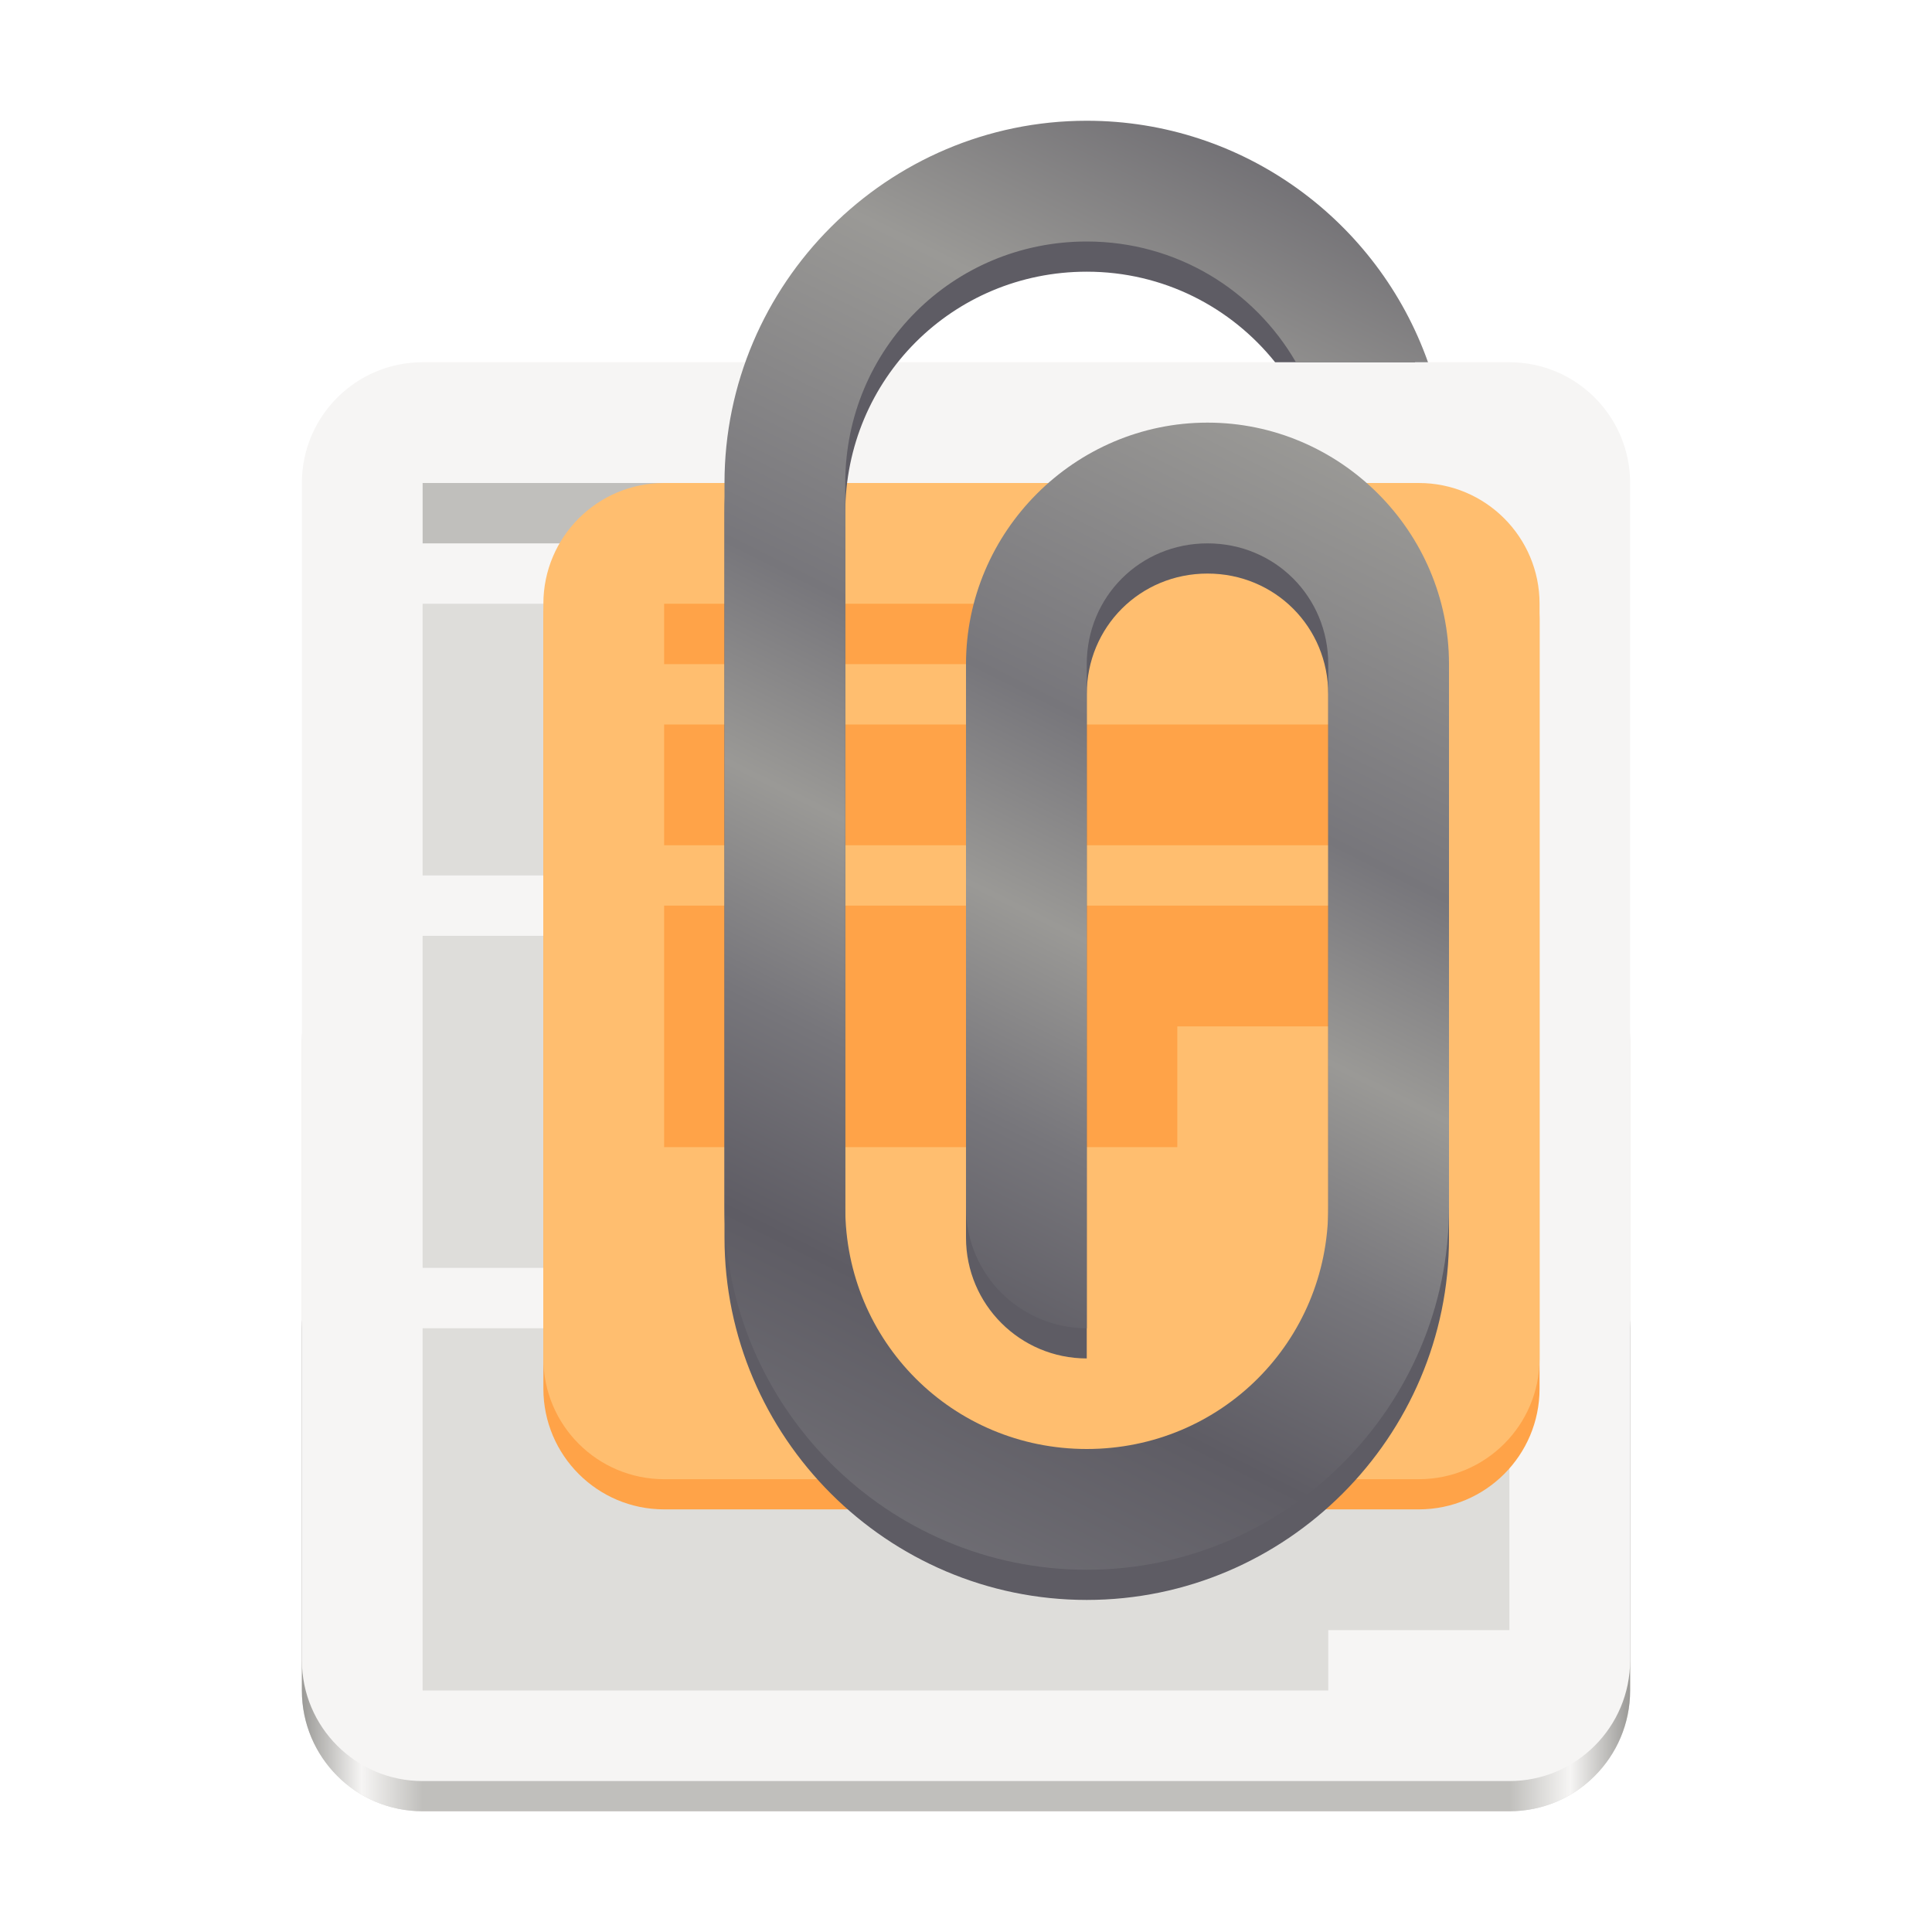
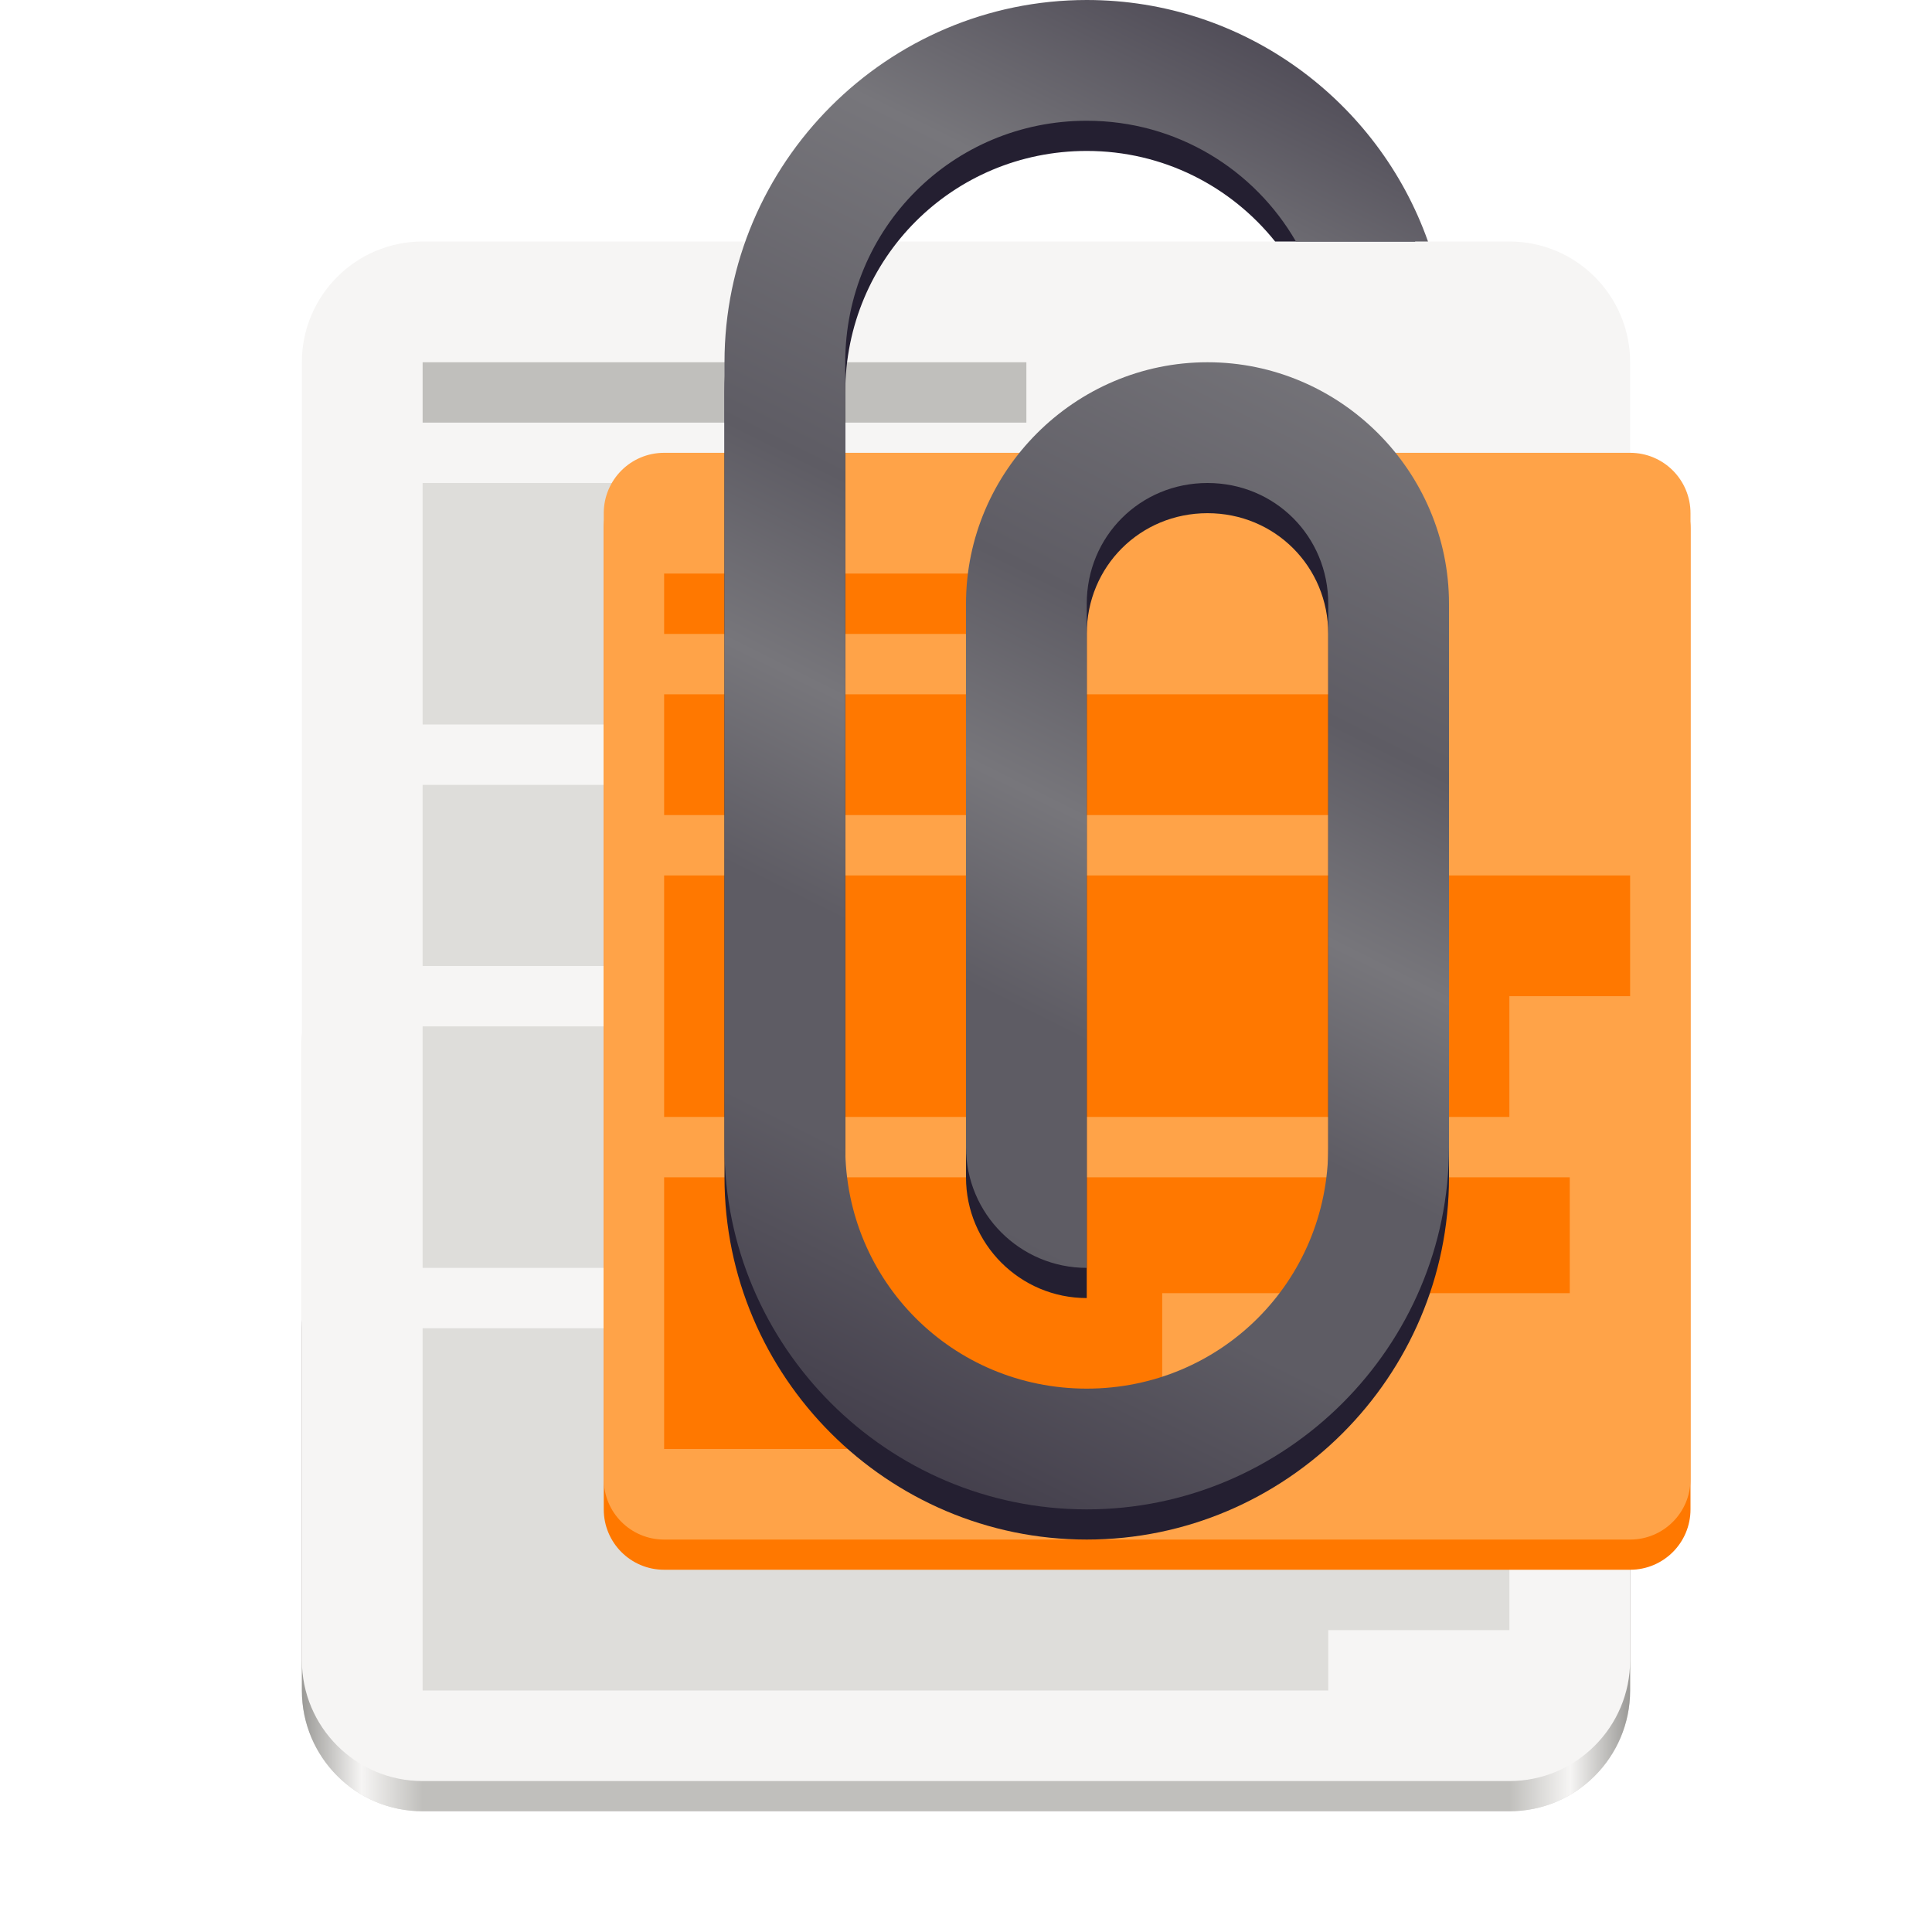
<svg xmlns="http://www.w3.org/2000/svg" height="128px" viewBox="0 0 128 128" width="128px">
  <linearGradient id="a" gradientTransform="matrix(-1 0 0 -1 136 -172)" gradientUnits="userSpaceOnUse" x1="28" x2="116" y1="-274" y2="-274">
    <stop offset="0" stop-color="#9a9996" />
    <stop offset="0.045" stop-color="#f6f5f4" />
    <stop offset="0.091" stop-color="#c0bfbc" />
    <stop offset="0.909" stop-color="#c0bfbc" />
    <stop offset="0.955" stop-color="#f6f5f4" />
    <stop offset="1" stop-color="#9a9996" />
  </linearGradient>
-   <linearGradient id="b" gradientUnits="userSpaceOnUse" x1="96" x2="48" y1="8" y2="104">
-     <stop offset="0" stop-color="#5e5c64" />
-     <stop offset="0.215" stop-color="#9a9996" />
-     <stop offset="0.431" stop-color="#77767b" />
-     <stop offset="0.553" stop-color="#9a9996" />
-     <stop offset="0.676" stop-color="#77767b" />
+   <linearGradient id="b" gradientUnits="userSpaceOnUse" x1="96" x2="48" y1="0" y2="96">
+     <stop offset="0" stop-color="#3d3846" />
+     <stop offset="0.215" stop-color="#77767b" />
+     <stop offset="0.431" stop-color="#5e5c64" />
+     <stop offset="0.553" stop-color="#77767b" />
+     <stop offset="0.676" stop-color="#5e5c64" />
    <stop offset="0.8" stop-color="#5e5c64" />
-     <stop offset="1" stop-color="#77767b" />
+     <stop offset="1" stop-color="#3d3846" />
  </linearGradient>
  <path d="m 28 61 h 72 c 4.418 0 8 3.582 8 8 v 43 c 0 4.418 -3.582 8 -8 8 h -72 c -4.418 0 -8 -3.582 -8 -8 v -43 c 0 -4.418 3.582 -8 8 -8 z m 0 0" fill="#deddda" />
  <path d="m 100 120 h -72 c -4.418 0 -8 -3.582 -8 -8 v -24 c 0 -4.418 3.582 -8 8 -8 h 72 c 4.418 0 8 3.582 8 8 v 24 c 0 4.418 -3.582 8 -8 8 z m 0 0" fill="url(#a)" />
-   <path d="m 28 24 h 72 c 4.418 0 8 3.582 8 8 v 78 c 0 4.418 -3.582 8 -8 8 h -72 c -4.418 0 -8 -3.582 -8 -8 v -78 c 0 -4.418 3.582 -8 8 -8 z m 0 0" fill="#f6f5f4" />
+   <path d="m 28 16 h 72 c 4.418 0 8 3.582 8 8 v 86 c 0 4.418 -3.582 8 -8 8 h -72 c -4.418 0 -8 -3.582 -8 -8 v -86 c 0 -4.418 3.582 -8 8 -8 z m 0 0" fill="#f6f5f4" />
  <path d="m 28 88 v 24 h 60 v -4 h 12 v -20 z m 0 0" fill="#deddda" />
-   <path d="m 28 32 v 4 h 40 v -4 z m 0 0" fill="#c0bfbc" fill-rule="evenodd" />
-   <path d="m 28 62 h 72 v 18 h -52 v 4 h -20 z m 36 -16 v 12 h -36 v -18 h 72 v 6 z m 0 0" fill="#deddda" />
-   <path d="m 44 33 h 50 c 4.418 0 8 3.582 8 8 v 51 c 0 4.418 -3.582 8 -8 8 h -50 c -4.418 0 -8 -3.582 -8 -8 v -51 c 0 -4.418 3.582 -8 8 -8 z m 0 0" fill="#ffa348" />
-   <path d="m 44 32 h 50 c 4.418 0 8 3.582 8 8 v 50 c 0 4.418 -3.582 8 -8 8 h -50 c -4.418 0 -8 -3.582 -8 -8 v -50 c 0 -4.418 3.582 -8 8 -8 z m 0 0" fill="#ffbe6f" />
-   <g fill="#ffa348">
-     <path d="m 44 60 v 16 h 34 v -8 h 11 v -8 z m 0 0" />
-     <path d="m 44 48 v 8 h 45 v -8 z m 0 0" />
-     <path d="m 44 40 v 4 h 22 v -4 z m 0 0" />
+   <path d="m 28 24 v 4 h 40 v -4 z m 0 0" fill="#c0bfbc" fill-rule="evenodd" />
+   <path d="m 28 68 h 72 v 12 h -52 v 4 h -20 z m 0 0" fill="#deddda" />
+   <path d="m 28 32 h 72 v 16 h -72 z m 0 0" fill="#deddda" />
+   <path d="m 28 52 h 72 v 12 h -72 z m 0 0" fill="#deddda" />
+   <path d="m 44 31 h 64 c 2.211 0 4 1.789 4 4 v 65 c 0 2.211 -1.789 4 -4 4 h -64 c -2.211 0 -4 -1.789 -4 -4 v -65 c 0 -2.211 1.789 -4 4 -4 z m 0 0" fill="#ff7800" />
+   <path d="m 44 30 h 64 c 2.211 0 4 1.789 4 4 v 64 c 0 2.211 -1.789 4 -4 4 h -64 c -2.211 0 -4 -1.789 -4 -4 v -64 c 0 -2.211 1.789 -4 4 -4 z m 0 0" fill="#ffa348" />
+   <g fill="#ff7800">
+     <path d="m 44 58 v 16 h 56 v -8 h 8 v -8 z m 0 0" />
+     <path d="m 44 46 v 8 h 45 v -8 z m 0 0" />
+     <path d="m 44 38 v 4 h 22 v -4 z m 0 0" />
+     <path d="m 44 78 v 18 h 33 v -10.324 h 27 v -7.676 z m 0 0" />
  </g>
-   <path d="m 72 10 c -13.207 0 -24 10.793 -24 24 v 48 c 0 13.207 10.793 24 24 24 s 24 -10.793 24 -24 v -36 c 0 -8.789 -7.211 -16 -16 -16 s -16 7.211 -16 16 v 36 c 0 4.418 3.582 8 8 8 v -44 c 0 -4.465 3.535 -8 8 -8 s 8 3.535 8 8 v 36 c 0 8.883 -7.117 16 -16 16 s -16 -7.117 -16 -16 v -48 c 0 -8.883 7.117 -16 16 -16 c 5.074 0 9.559 2.352 12.48 6 h 9.281 c -3.801 -8.258 -12.121 -14 -21.762 -14 z m 0 0" fill="#5e5c64" />
-   <path d="m 72 8 c -13.207 0 -24 10.793 -24 24 v 48 c 0 13.207 10.793 24 24 24 s 24 -10.793 24 -24 v -36 c 0 -8.789 -7.211 -16 -16 -16 s -16 7.211 -16 16 v 36 c 0 4.418 3.582 8 8 8 v -44 c 0 -4.465 3.535 -8 8 -8 s 8 3.535 8 8 v 36 c 0 8.883 -7.117 16 -16 16 s -16 -7.117 -16 -16 v -48 c 0 -8.883 7.117 -16 16 -16 c 5.953 0 11.102 3.227 13.859 8 h 8.75 c -3.301 -9.328 -12.199 -16 -22.609 -16 z m 0 0" fill="url(#b)" />
+   <path d="m 72 2 c -13.207 0 -24 10.793 -24 24 v 52 c 0 13.207 10.793 24 24 24 s 24 -10.793 24 -24 v -36 c 0 -8.789 -7.211 -16 -16 -16 s -16 7.211 -16 16 v 36 c 0 4.418 3.582 8 8 8 v -44 c 0 -4.465 3.535 -8 8 -8 s 8 3.535 8 8 v 36 c 0 8.883 -7.117 16 -16 16 s -16 -7.117 -16 -16 v -52 c 0 -8.883 7.117 -16 16 -16 c 5.074 0 9.559 2.352 12.48 6 h 9.281 c -3.801 -8.258 -12.121 -14 -21.762 -14 z m 0 0" fill="#241f31" />
+   <path d="m 72 0 c -13.207 0 -24 10.793 -24 24 v 52 c 0 13.207 10.793 24 24 24 s 24 -10.793 24 -24 v -36 c 0 -8.789 -7.211 -16 -16 -16 s -16 7.211 -16 16 v 36 c 0 4.418 3.582 8 8 8 v -44 c 0 -4.465 3.535 -8 8 -8 s 8 3.535 8 8 v 36 c 0 8.883 -7.117 16 -16 16 s -16 -7.117 -16 -16 v -52 c 0 -8.883 7.117 -16 16 -16 c 5.953 0 11.102 3.227 13.859 8 h 8.75 c -3.301 -9.328 -12.199 -16 -22.609 -16 z m 0 0" fill="url(#b)" />
</svg>
